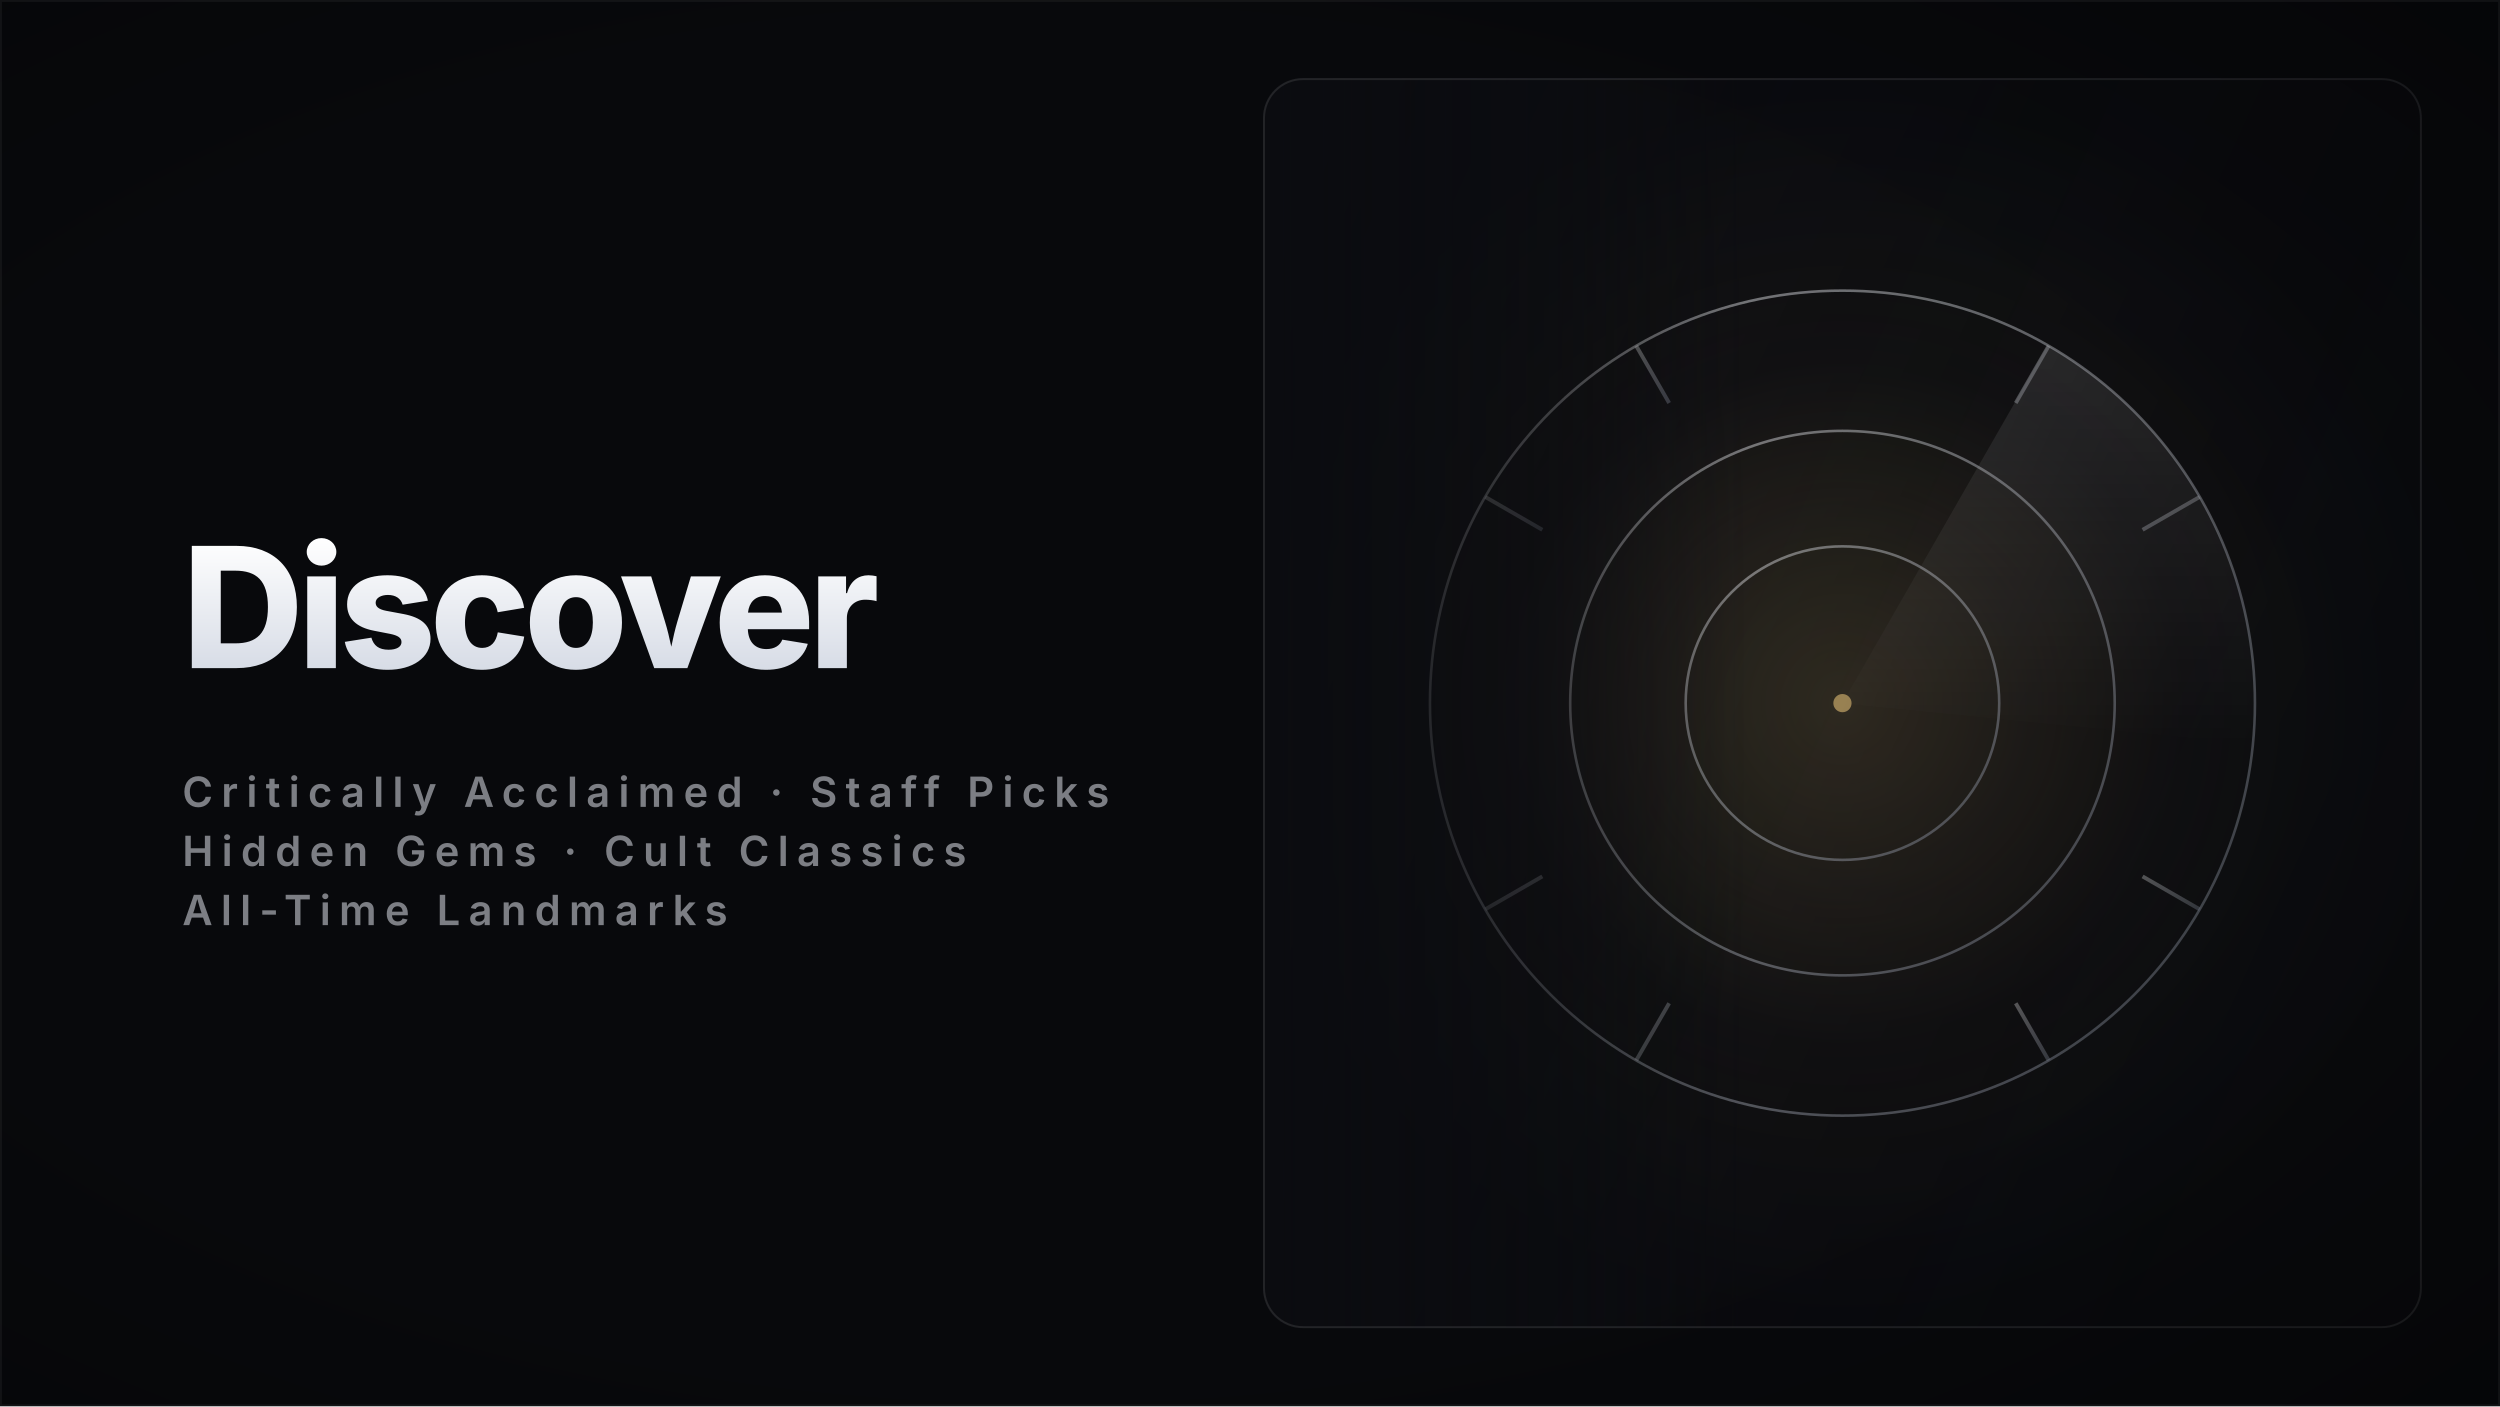
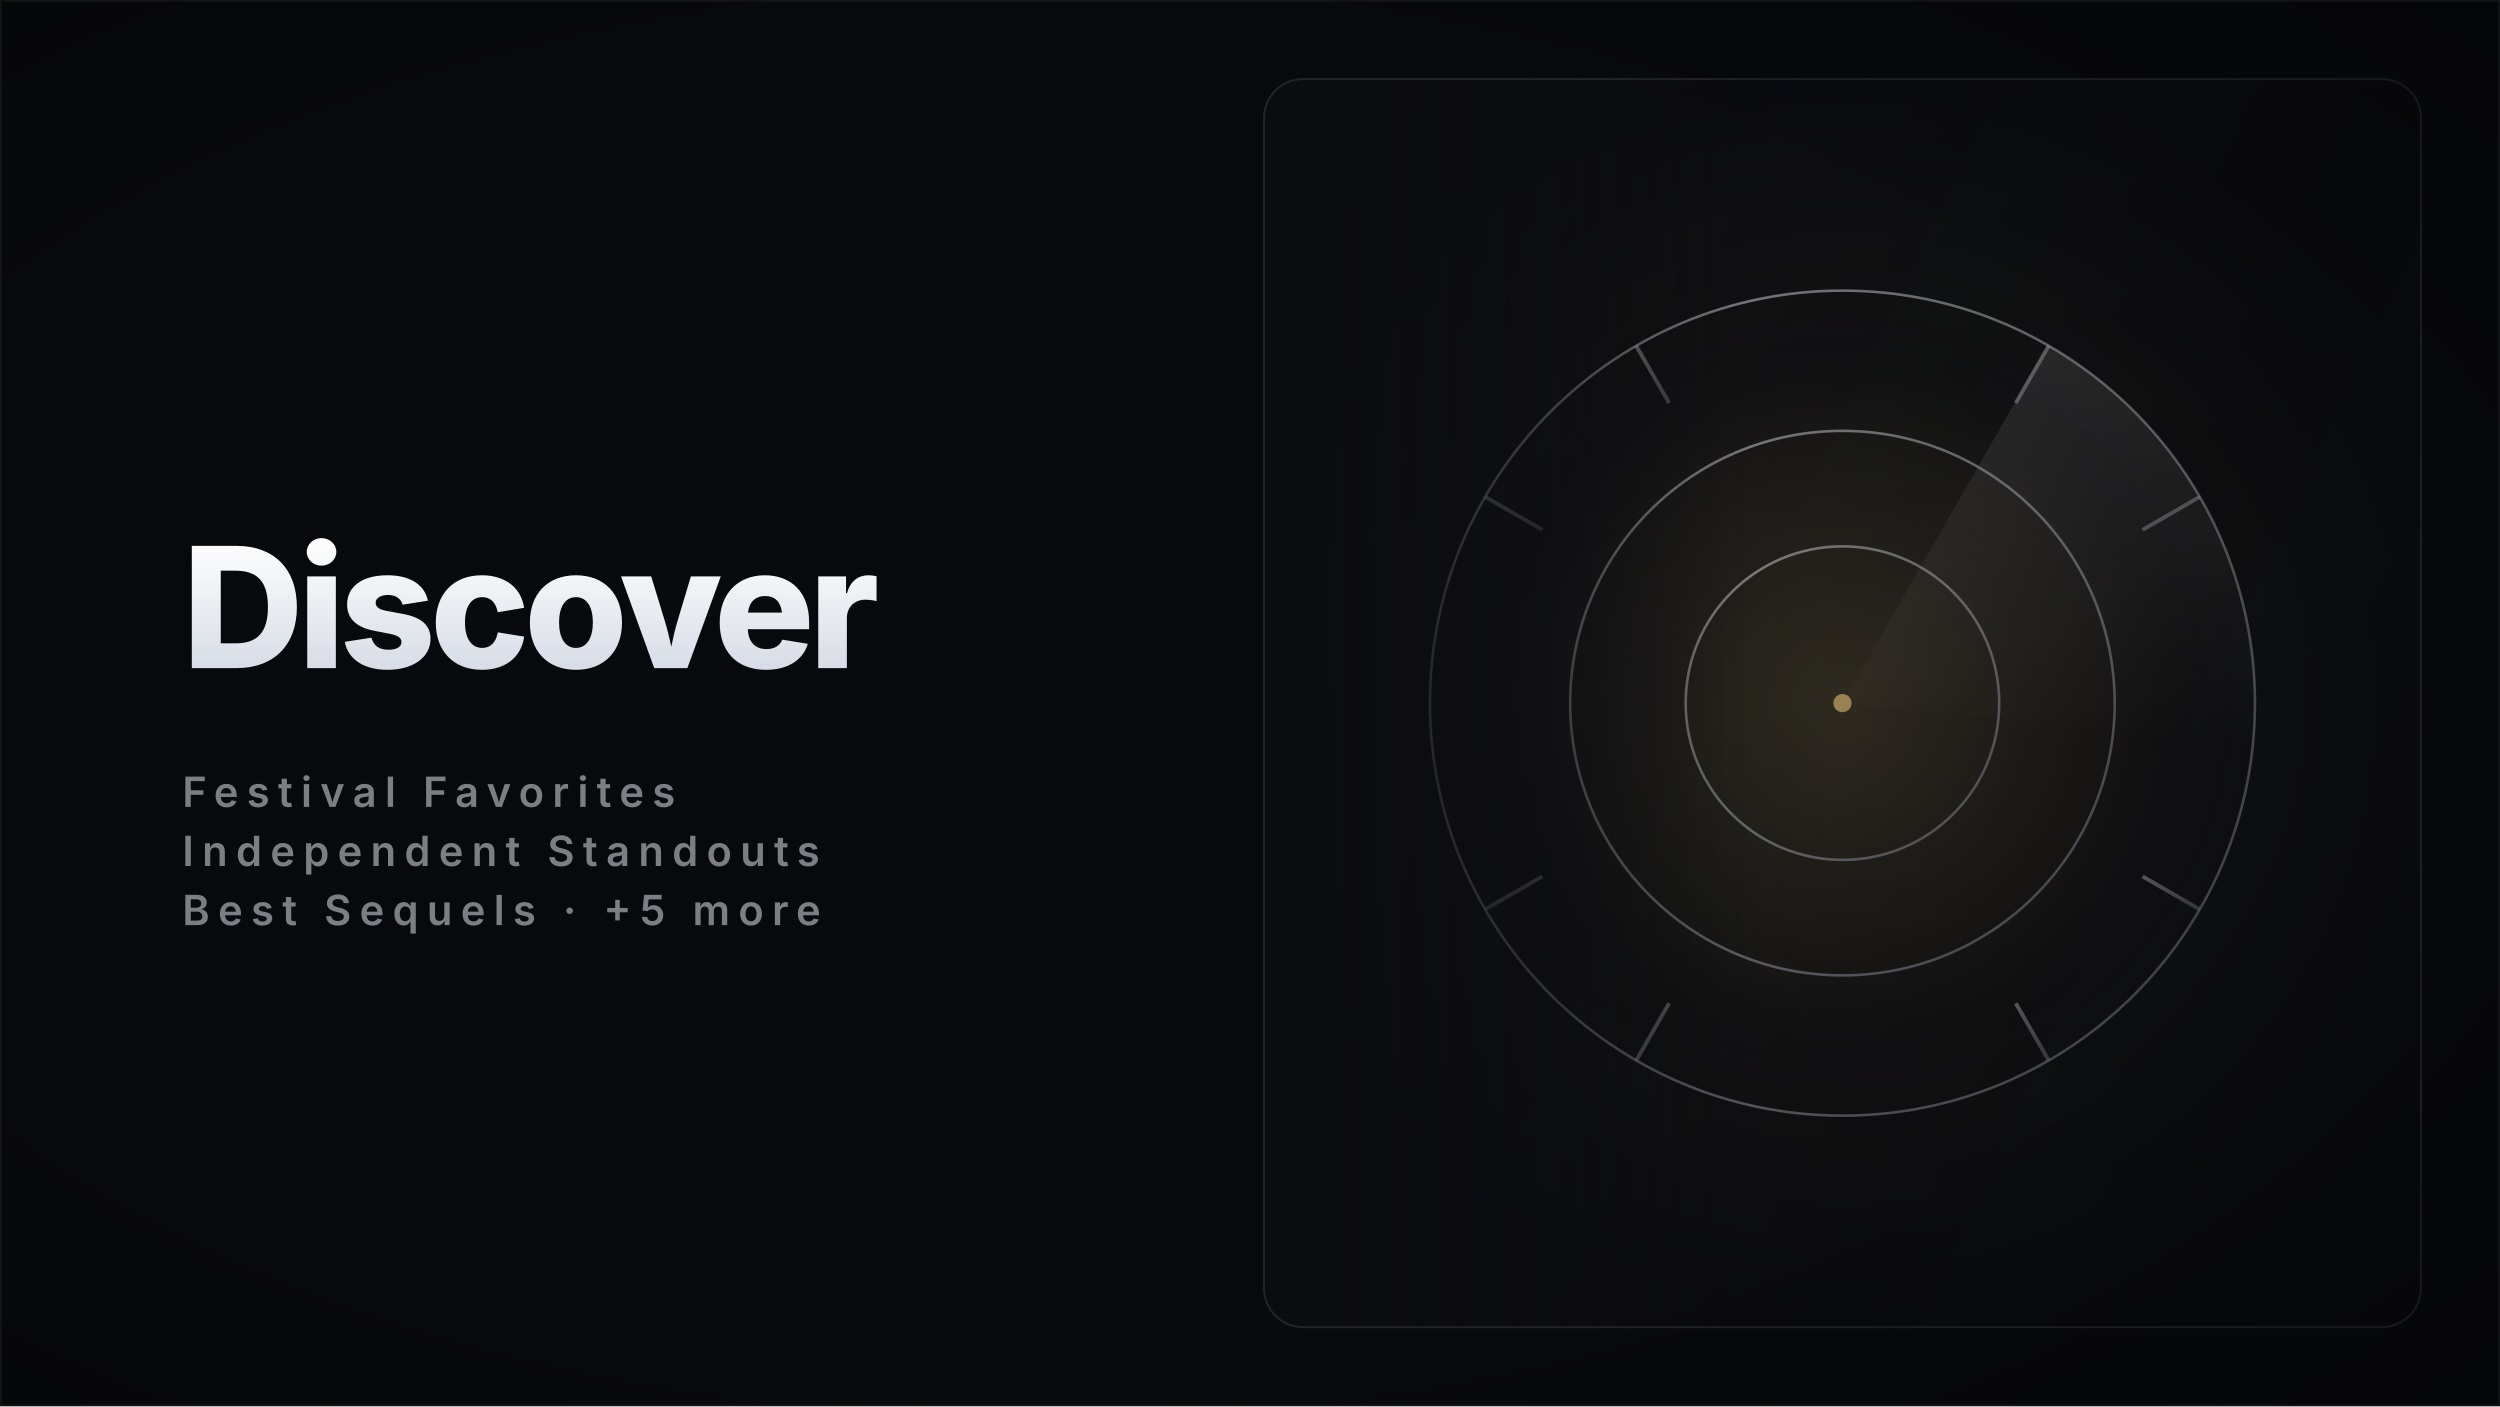
<svg xmlns="http://www.w3.org/2000/svg" width="1920" height="1080" viewBox="0 0 1920 1080" role="img" aria-label="Discover — movies collection cover" shape-rendering="geometricPrecision" text-rendering="geometricPrecision">
  <defs>
    <linearGradient id="titleFill" x1="0" y1="0" x2="0" y2="1">
      <stop offset="0" stop-color="#FFFFFF" />
      <stop offset="1" stop-color="#D7DCE6" />
    </linearGradient>
    <linearGradient id="feather" x1="0" y1="0" x2="1" y2="0">
      <stop offset="0" stop-color="#0B0C10" stop-opacity="1" />
      <stop offset="0.6" stop-color="#0B0C10" stop-opacity="0.55" />
      <stop offset="1" stop-color="#0B0C10" stop-opacity="0" />
    </linearGradient>
    <linearGradient id="panelShade" x1="0" y1="0" x2="1" y2="0.5">
      <stop offset="0" stop-color="rgba(6,7,10,0)" />
      <stop offset="1" stop-color="rgba(6,7,10,0.42)" />
    </linearGradient>
    <radialGradient id="vignette" cx="0.42" cy="0.5" r="0.85">
      <stop offset="0.55" stop-color="rgba(0,0,0,0)" />
      <stop offset="1" stop-color="rgba(0,0,0,0.45)" />
    </radialGradient>
    <clipPath id="cardClip">
      <rect x="970" y="60" width="890" height="960" rx="30" />
    </clipPath>
    <linearGradient id="ivoryS" x1="0" y1="0" x2="1" y2="1">
      <stop offset="0" stop-color="#FFFFFF" />
      <stop offset="1" stop-color="#9AA2B4" />
    </linearGradient>
    <radialGradient id="glow" cx="0.5" cy="0.5" r="0.5">
      <stop offset="0" stop-color="#C8A96A" stop-opacity="0.26" />
      <stop offset="0.55" stop-color="#C8A96A" stop-opacity="0.05" />
      <stop offset="1" stop-color="#C8A96A" stop-opacity="0" />
    </radialGradient>
    <linearGradient id="beamG" x1="0" y1="0" x2="0" y2="1">
      <stop offset="0" stop-color="#FFFFFF" stop-opacity="0.34" />
      <stop offset="1" stop-color="#FFFFFF" stop-opacity="0" />
    </linearGradient>
    <linearGradient id="barG" x1="0" y1="1" x2="0" y2="0">
      <stop offset="0" stop-color="#3A3F4D" />
      <stop offset="0.6" stop-color="#C9CEDB" />
      <stop offset="1" stop-color="#FFFFFF" />
    </linearGradient>
    <linearGradient id="colG" x1="0" y1="1" x2="0" y2="0">
      <stop offset="0" stop-color="#4A5060" stop-opacity="0.85" />
      <stop offset="1" stop-color="#E8ECF4" />
    </linearGradient>
    <radialGradient id="disc" cx="0.38" cy="0.34" r="0.75">
      <stop offset="0" stop-color="#FFFFFF" stop-opacity="0.9" />
      <stop offset="1" stop-color="#C8A96A" stop-opacity="0.12" />
    </radialGradient>
    <style>
      .glow { animation: glowPulse 11s ease-in-out infinite; }
      @keyframes glowPulse { 0%,100% { opacity: 0.68; } 50% { opacity: 1; } }
      @media (prefers-reduced-motion: reduce) { .glow { animation: none; } }
    </style>
  </defs>
  <rect x="0" y="0" width="1920" height="1080" fill="#08090C" />
  <rect x="970" y="60" width="890" height="960" rx="30" fill="#0B0C10" />
  <g clip-path="url(#cardClip)">
    <g>
      <circle cx="1415" cy="540" r="475.2" fill="url(#glow)" class="glow" />
      <circle cx="1415" cy="540" r="120.4" fill="none" stroke="url(#ivoryS)" stroke-width="2" opacity="0.55" />
      <circle cx="1415" cy="540" r="209.1" fill="none" stroke="url(#ivoryS)" stroke-width="2" opacity="0.55" />
      <circle cx="1415" cy="540" r="316.8" fill="none" stroke="url(#ivoryS)" stroke-width="2" opacity="0.55" />
      <line x1="1681.1" y1="540" x2="1731.8" y2="540" stroke="url(#ivoryS)" stroke-width="3" opacity="0.45" />
      <line x1="1645.5" y1="673.1" x2="1689.4" y2="698.4" stroke="url(#ivoryS)" stroke-width="3" opacity="0.45" />
      <line x1="1548.1" y1="770.5" x2="1573.4" y2="814.4" stroke="url(#ivoryS)" stroke-width="3" opacity="0.45" />
      <line x1="1415" y1="806.1" x2="1415" y2="856.8" stroke="url(#ivoryS)" stroke-width="3" opacity="0.45" />
      <line x1="1281.9" y1="770.5" x2="1256.6" y2="814.4" stroke="url(#ivoryS)" stroke-width="3" opacity="0.45" />
      <line x1="1184.5" y1="673.1" x2="1140.6" y2="698.4" stroke="url(#ivoryS)" stroke-width="3" opacity="0.45" />
      <line x1="1148.9" y1="540" x2="1098.2" y2="540" stroke="url(#ivoryS)" stroke-width="3" opacity="0.45" />
      <line x1="1184.5" y1="406.9" x2="1140.6" y2="381.6" stroke="url(#ivoryS)" stroke-width="3" opacity="0.45" />
      <line x1="1281.9" y1="309.5" x2="1256.6" y2="265.6" stroke="url(#ivoryS)" stroke-width="3" opacity="0.45" />
      <line x1="1415" y1="273.9" x2="1415" y2="223.2" stroke="url(#ivoryS)" stroke-width="3" opacity="0.45" />
      <line x1="1548.1" y1="309.5" x2="1573.4" y2="265.6" stroke="url(#ivoryS)" stroke-width="3" opacity="0.45" />
      <line x1="1645.5" y1="406.9" x2="1689.4" y2="381.6" stroke="url(#ivoryS)" stroke-width="3" opacity="0.45" />
      <path d="M 1415 540 L 1572.6 265.2 A 316.8 316.8 0 0 1 1730.2 571.6 Z" fill="url(#beamG)" opacity="0.4" />
      <circle cx="1415" cy="540" r="7" fill="#C8A96A" />
    </g>
    <rect x="970" y="60" width="890" height="960" fill="url(#panelShade)" />
    <rect x="970" y="60" width="373.8" height="960" fill="url(#feather)" />
  </g>
  <rect x="970.75" y="60.75" width="888.5" height="958.5" rx="30" fill="none" stroke="rgba(255,255,255,0.10)" stroke-width="1.5" />
  <rect x="0" y="0" width="1920" height="1080" fill="url(#vignette)" />
  <g>
    <text x="140" y="513.1" font-family="Inter" font-size="129" font-weight="800" letter-spacing="-4.52" fill="url(#titleFill)">Discover</text>
-     <text x="140" y="619.7" font-family="Inter" font-size="32" font-weight="600" letter-spacing="6.40" fill="rgba(231,235,243,0.52)">Critically Acclaimed  ·  Staff Picks</text>
-     <text x="140" y="665.1" font-family="Inter" font-size="32" font-weight="600" letter-spacing="6.40" fill="rgba(231,235,243,0.52)">Hidden Gems  ·  Cult Classics</text>
-     <text x="140" y="710.5" font-family="Inter" font-size="32" font-weight="600" letter-spacing="6.40" fill="rgba(231,235,243,0.52)">All-Time Landmarks</text>
+     <text x="140" y="619.7" font-family="Inter" font-size="32" font-weight="600" letter-spacing="6.40" fill="rgba(231,235,243,0.52)">Festival Favorites</text>
+     <text x="140" y="665.1" font-family="Inter" font-size="32" font-weight="600" letter-spacing="6.40" fill="rgba(231,235,243,0.52)">Independent Standouts</text>
+     <text x="140" y="710.5" font-family="Inter" font-size="32" font-weight="600" letter-spacing="6.40" fill="rgba(231,235,243,0.52)">Best Sequels  ·  +5 more</text>
  </g>
  <rect x="0.75" y="0.75" width="1918.5" height="1078.5" fill="none" stroke="rgba(255,255,255,0.05)" stroke-width="1.5" />
</svg>
